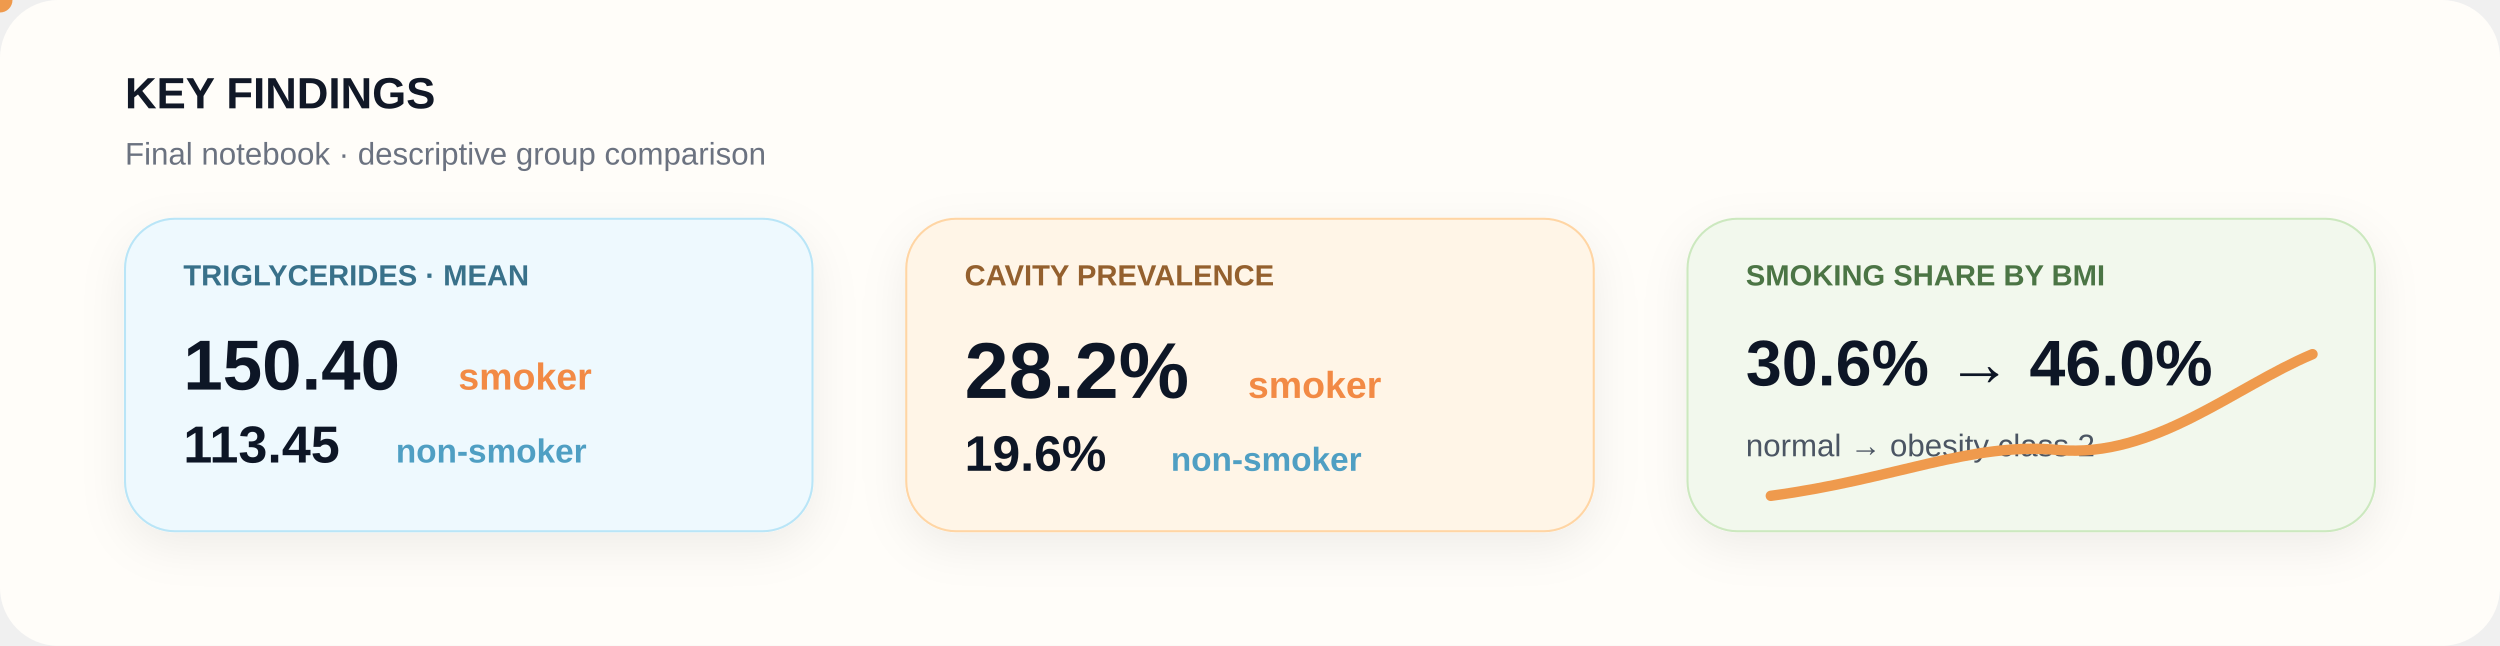
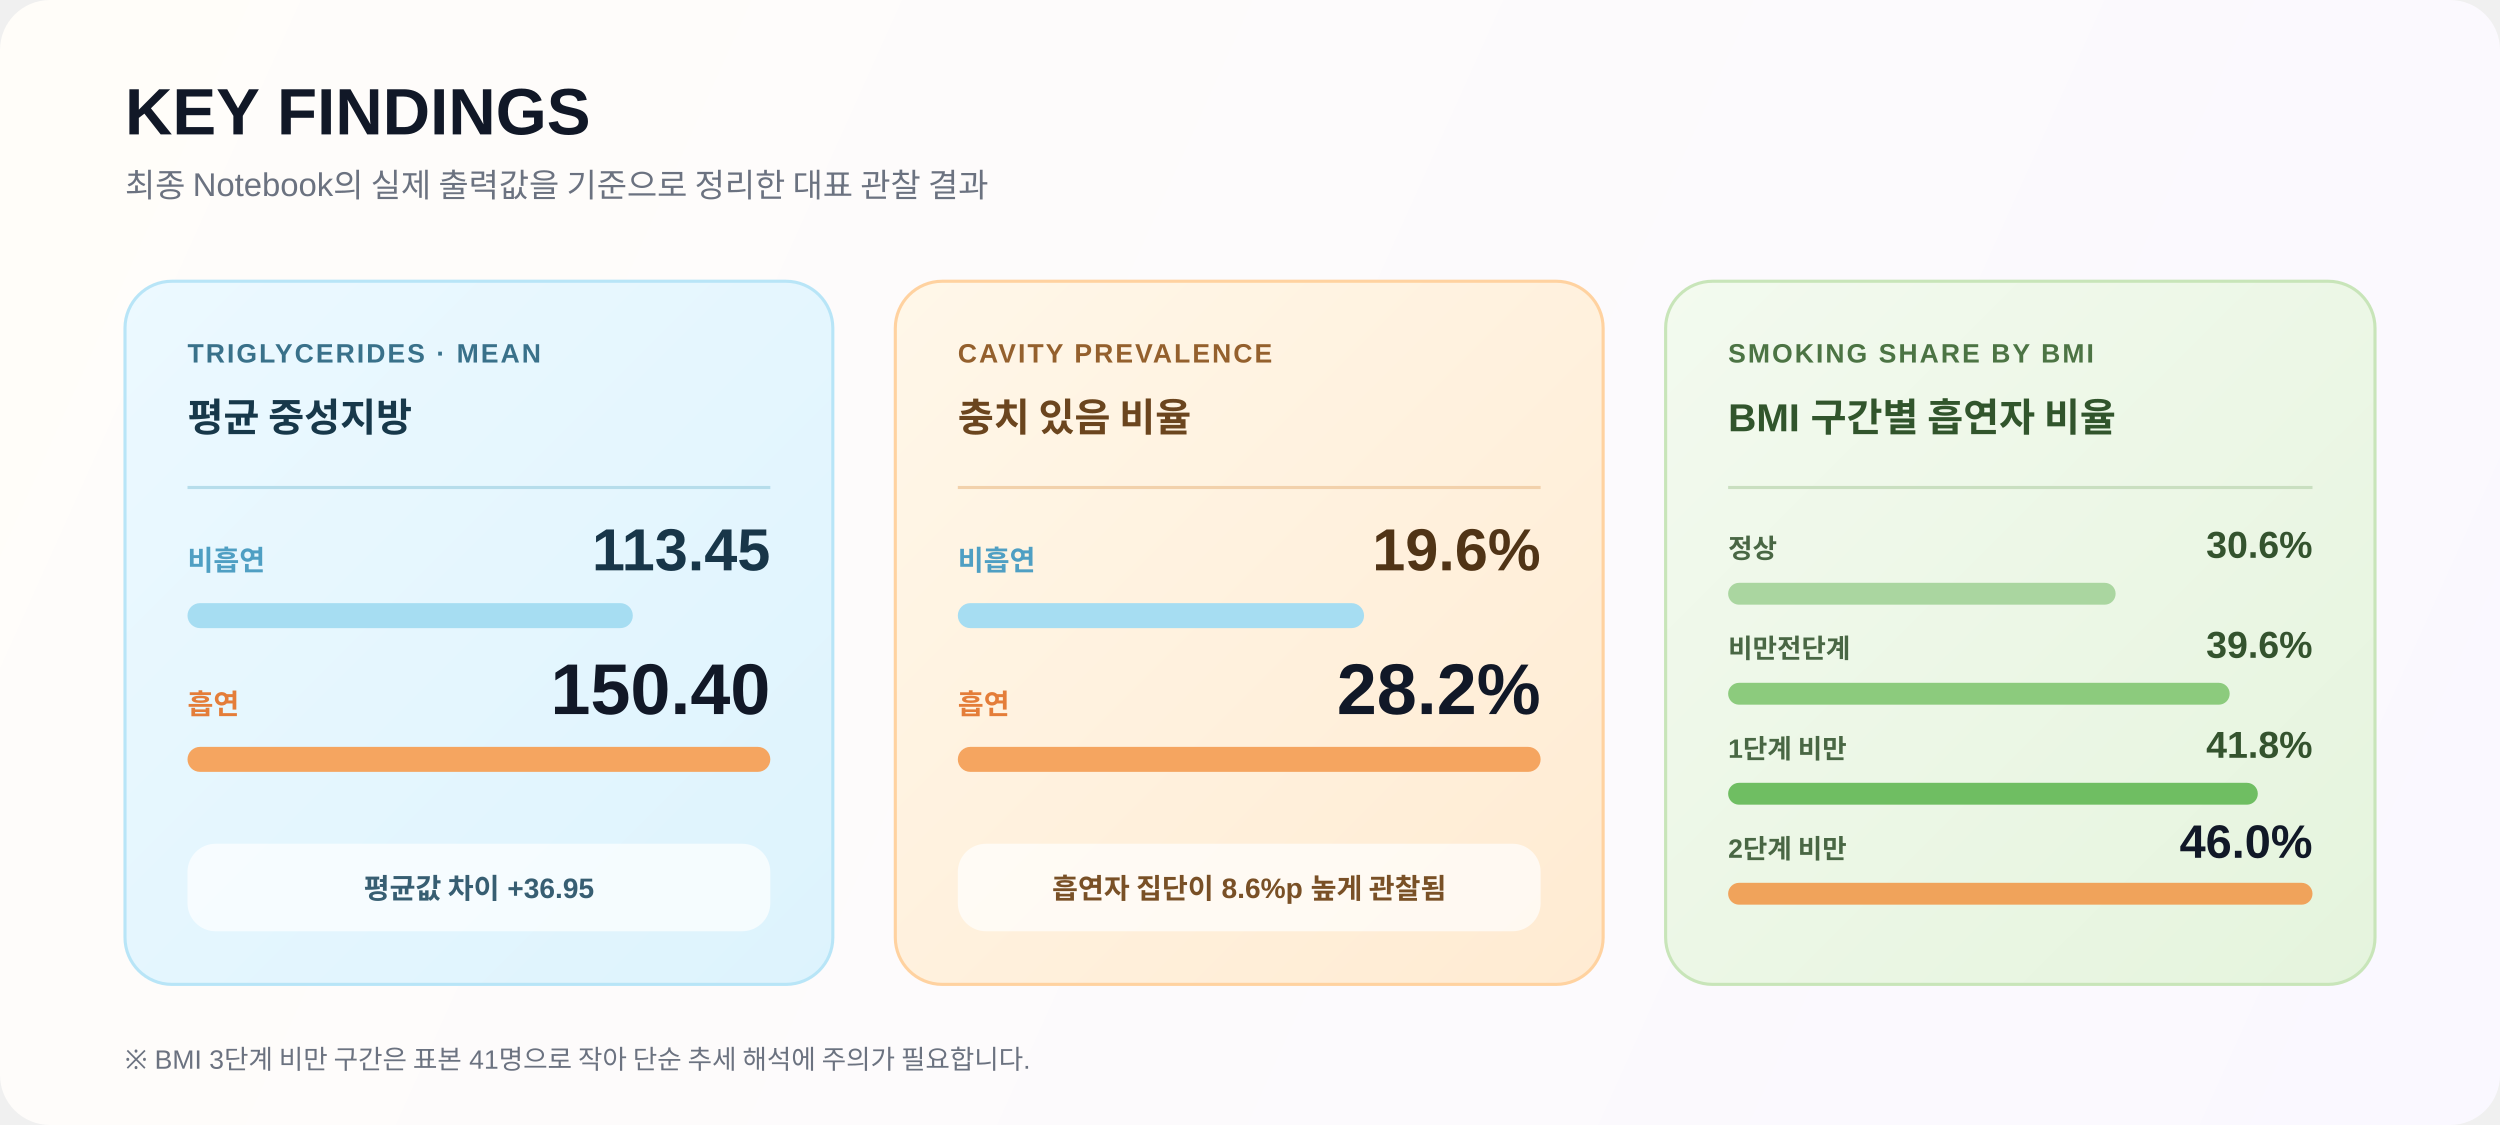
- <svg xmlns="http://www.w3.org/2000/svg" width="1200" height="310" viewBox="0 0 1200 310" role="img" aria-labelledby="title desc">
+ <svg xmlns="http://www.w3.org/2000/svg" width="1600" height="720" viewBox="0 0 1600 720" role="img" aria-labelledby="title desc">
  <defs>
-     <filter id="s" x="-20%" y="-20%" width="140%" height="140%">
-       <feDropShadow dx="0" dy="7" stdDeviation="11" flood-color="#111827" flood-opacity="0.07" />
-     </filter>
+     <linearGradient id="bg" x1="0" y1="0" x2="1600" y2="720" gradientUnits="userSpaceOnUse">
+       <stop offset="0" stop-color="#FFFDF9" />
+       <stop offset="1" stop-color="#FAF8FF" />
+     </linearGradient>
+     <linearGradient id="blueCard" x1="0" y1="0" x2="1" y2="1">
+       <stop offset="0" stop-color="#ECF9FF" />
+       <stop offset="1" stop-color="#DDF3FD" />
+     </linearGradient>
+     <linearGradient id="orangeCard" x1="0" y1="0" x2="1" y2="1">
+       <stop offset="0" stop-color="#FFF7E9" />
+       <stop offset="1" stop-color="#FFEBD2" />
+     </linearGradient>
+     <linearGradient id="greenCard" x1="0" y1="0" x2="1" y2="1">
+       <stop offset="0" stop-color="#F3FAEF" />
+       <stop offset="1" stop-color="#E5F4DD" />
+     </linearGradient>
  </defs>
-   <rect width="1200" height="310" rx="28" fill="#fffdf9" />
-   <text x="60" y="52" font-family="Arial, sans-serif" font-size="21" font-weight="800" fill="#111827">KEY FINDINGS</text>
-   <text x="60" y="79" font-family="Arial, sans-serif" font-size="15" fill="#6b7280">Final notebook · descriptive group comparison</text>
-   <g font-family="Arial, sans-serif" filter="url(#s)">
-     <rect x="60" y="105" width="330" height="150" rx="24" fill="#eef9fe" stroke="#b9e5f7" />
-     <text x="88" y="137" font-size="14" font-weight="700" fill="#39718a">TRIGLYCERIDES · MEAN</text>
-     <text x="88" y="187" font-size="34" font-weight="800" fill="#111827">150.40</text>
-     <text x="220" y="187" font-size="18" font-weight="700" fill="#f28a45">smoker</text>
-     <text x="88" y="222" font-size="25" font-weight="800" fill="#111827">113.45</text>
-     <text x="190" y="222" font-size="16" font-weight="700" fill="#4f9fc3">non-smoker</text>
-     <rect x="435" y="105" width="330" height="150" rx="24" fill="#fff5e7" stroke="#ffd5a4" />
-     <text x="463" y="137" font-size="14" font-weight="700" fill="#94602d">CAVITY PREVALENCE</text>
-     <text x="463" y="191" font-size="38" font-weight="800" fill="#111827">28.2%</text>
-     <text x="599" y="191" font-size="18" font-weight="700" fill="#f28a45">smoker</text>
-     <text x="463" y="226" font-size="24" font-weight="800" fill="#111827">19.6%</text>
-     <text x="562" y="226" font-size="16" font-weight="700" fill="#4f9fc3">non-smoker</text>
-     <rect x="810" y="105" width="330" height="150" rx="24" fill="#f2f8ed" stroke="#cce8bf" />
-     <text x="838" y="137" font-size="14" font-weight="700" fill="#4c7444">SMOKING SHARE BY BMI</text>
-     <text x="838" y="185" font-size="31" font-weight="800" fill="#111827">30.6% → 46.0%</text>
-     <text x="838" y="219" font-size="15" fill="#4b5563">normal → obesity class 2</text>
-     <path d="M850 238 C910 230 946 212 988 216 C1034 220 1072 186 1110 170" fill="none" stroke="#ef9a4d" stroke-width="5" stroke-linecap="round" />
-     <circle r="6" fill="#ef9a4d">
-       <animateMotion dur="3.8s" repeatCount="indefinite" path="M850 238 C910 230 946 212 988 216 C1034 220 1072 186 1110 170" />
-     </circle>
+   <rect width="1600" height="720" rx="32" fill="url(#bg)" />
+   <text x="80" y="86" font-family="Arial, 'Noto Sans KR', sans-serif" font-size="42" font-weight="800" fill="#111827">KEY FINDINGS</text>
+   <text x="80" y="126" font-family="Arial, 'Noto Sans KR', sans-serif" font-size="21" fill="#6B7280">최종 Notebook의 실제 출력값을 기준으로 정리한 대표 관찰 결과</text>
+   <g>
+     <rect x="80" y="180" width="453" height="450" rx="30" fill="url(#blueCard)" stroke="#B8E5F7" stroke-width="2" />
+     <text x="120" y="232" font-family="Arial, 'Noto Sans KR', sans-serif" font-size="17" font-weight="700" letter-spacing="1.3" fill="#39718A">TRIGLYCERIDES · MEAN</text>
+     <text x="120" y="276" font-family="Arial, 'Noto Sans KR', sans-serif" font-size="25" font-weight="800" fill="#17384A">평균 중성지방</text>
+     <line x1="120" y1="312" x2="493" y2="312" stroke="#B6DDEB" stroke-width="2" />
+     <text x="120" y="365" font-family="Arial, 'Noto Sans KR', sans-serif" font-size="18" font-weight="700" fill="#4F9FC3">비흡연</text>
+     <text x="493" y="365" text-anchor="end" font-family="Arial, 'Noto Sans KR', sans-serif" font-size="38" font-weight="800" fill="#183649">113.45</text>
+     <rect x="120" y="386" width="285" height="16" rx="8" fill="#A6DDF2" />
+     <text x="120" y="457" font-family="Arial, 'Noto Sans KR', sans-serif" font-size="18" font-weight="700" fill="#E47D39">흡연</text>
+     <text x="493" y="457" text-anchor="end" font-family="Arial, 'Noto Sans KR', sans-serif" font-size="46" font-weight="800" fill="#111827">150.40</text>
+     <rect x="120" y="478" width="373" height="16" rx="8" fill="#F5A560" />
+     <rect x="120" y="540" width="373" height="56" rx="18" fill="#FFFFFF" fill-opacity="0.68" />
+     <text x="306.5" y="575" text-anchor="middle" font-family="Arial, 'Noto Sans KR', sans-serif" font-size="18" font-weight="700" fill="#375E72">평균값 차이 +36.95</text>
+     <rect x="573" y="180" width="453" height="450" rx="30" fill="url(#orangeCard)" stroke="#FFD2A0" stroke-width="2" />
+     <text x="613" y="232" font-family="Arial, 'Noto Sans KR', sans-serif" font-size="17" font-weight="700" letter-spacing="1.3" fill="#94602D">CAVITY PREVALENCE</text>
+     <text x="613" y="276" font-family="Arial, 'Noto Sans KR', sans-serif" font-size="25" font-weight="800" fill="#6B451E">충치 있음 비율</text>
+     <line x1="613" y1="312" x2="986" y2="312" stroke="#F2D1AB" stroke-width="2" />
+     <text x="613" y="365" font-family="Arial, 'Noto Sans KR', sans-serif" font-size="18" font-weight="700" fill="#4F9FC3">비흡연</text>
+     <text x="986" y="365" text-anchor="end" font-family="Arial, 'Noto Sans KR', sans-serif" font-size="38" font-weight="800" fill="#503416">19.6%</text>
+     <rect x="613" y="386" width="260" height="16" rx="8" fill="#A6DDF2" />
+     <text x="613" y="457" font-family="Arial, 'Noto Sans KR', sans-serif" font-size="18" font-weight="700" fill="#E47D39">흡연</text>
+     <text x="986" y="457" text-anchor="end" font-family="Arial, 'Noto Sans KR', sans-serif" font-size="46" font-weight="800" fill="#111827">28.2%</text>
+     <rect x="613" y="478" width="373" height="16" rx="8" fill="#F5A560" />
+     <rect x="613" y="540" width="373" height="56" rx="18" fill="#FFFFFF" fill-opacity="0.68" />
+     <text x="799.5" y="575" text-anchor="middle" font-family="Arial, 'Noto Sans KR', sans-serif" font-size="18" font-weight="700" fill="#795026">흡연자 집단이 8.6%p 높게 관찰됨</text>
+     <rect x="1066" y="180" width="454" height="450" rx="30" fill="url(#greenCard)" stroke="#C8E5B9" stroke-width="2" />
+     <text x="1106" y="232" font-family="Arial, 'Noto Sans KR', sans-serif" font-size="17" font-weight="700" letter-spacing="1.3" fill="#4C7444">SMOKING SHARE BY BMI</text>
+     <text x="1106" y="276" font-family="Arial, 'Noto Sans KR', sans-serif" font-size="25" font-weight="800" fill="#31552C">BMI 구간별 흡연자 비율</text>
+     <line x1="1106" y1="312" x2="1480" y2="312" stroke="#C9DFC0" stroke-width="2" />
+     <g font-family="Arial, 'Noto Sans KR', sans-serif">
+       <text x="1106" y="357" font-size="17" font-weight="700" fill="#496744">정상</text>
+       <text x="1480" y="357" text-anchor="end" font-size="24" font-weight="800" fill="#34532E">30.6%</text>
+       <rect x="1106" y="373" width="248" height="14" rx="7" fill="#AAD6A0" />
+       <text x="1106" y="421" font-size="17" font-weight="700" fill="#496744">비만전단계</text>
+       <text x="1480" y="421" text-anchor="end" font-size="24" font-weight="800" fill="#34532E">39.6%</text>
+       <rect x="1106" y="437" width="321" height="14" rx="7" fill="#8CCB7D" />
+       <text x="1106" y="485" font-size="17" font-weight="700" fill="#496744">1단계 비만</text>
+       <text x="1480" y="485" text-anchor="end" font-size="24" font-weight="800" fill="#34532E">41.8%</text>
+       <rect x="1106" y="501" width="339" height="14" rx="7" fill="#6FBE62" />
+       <text x="1106" y="549" font-size="17" font-weight="700" fill="#496744">2단계 비만</text>
+       <text x="1480" y="549" text-anchor="end" font-size="30" font-weight="800" fill="#111827">46.0%</text>
+       <rect x="1106" y="565" width="374" height="14" rx="7" fill="#F0A35B" />
+     </g>
  </g>
+   <text x="80" y="684" font-family="Arial, 'Noto Sans KR', sans-serif" font-size="17" fill="#6B7280">※ BMI 3단계 비만 구간은 표본 41명으로 작아 단순 추세 해석에 주의가 필요합니다.</text>
</svg>
